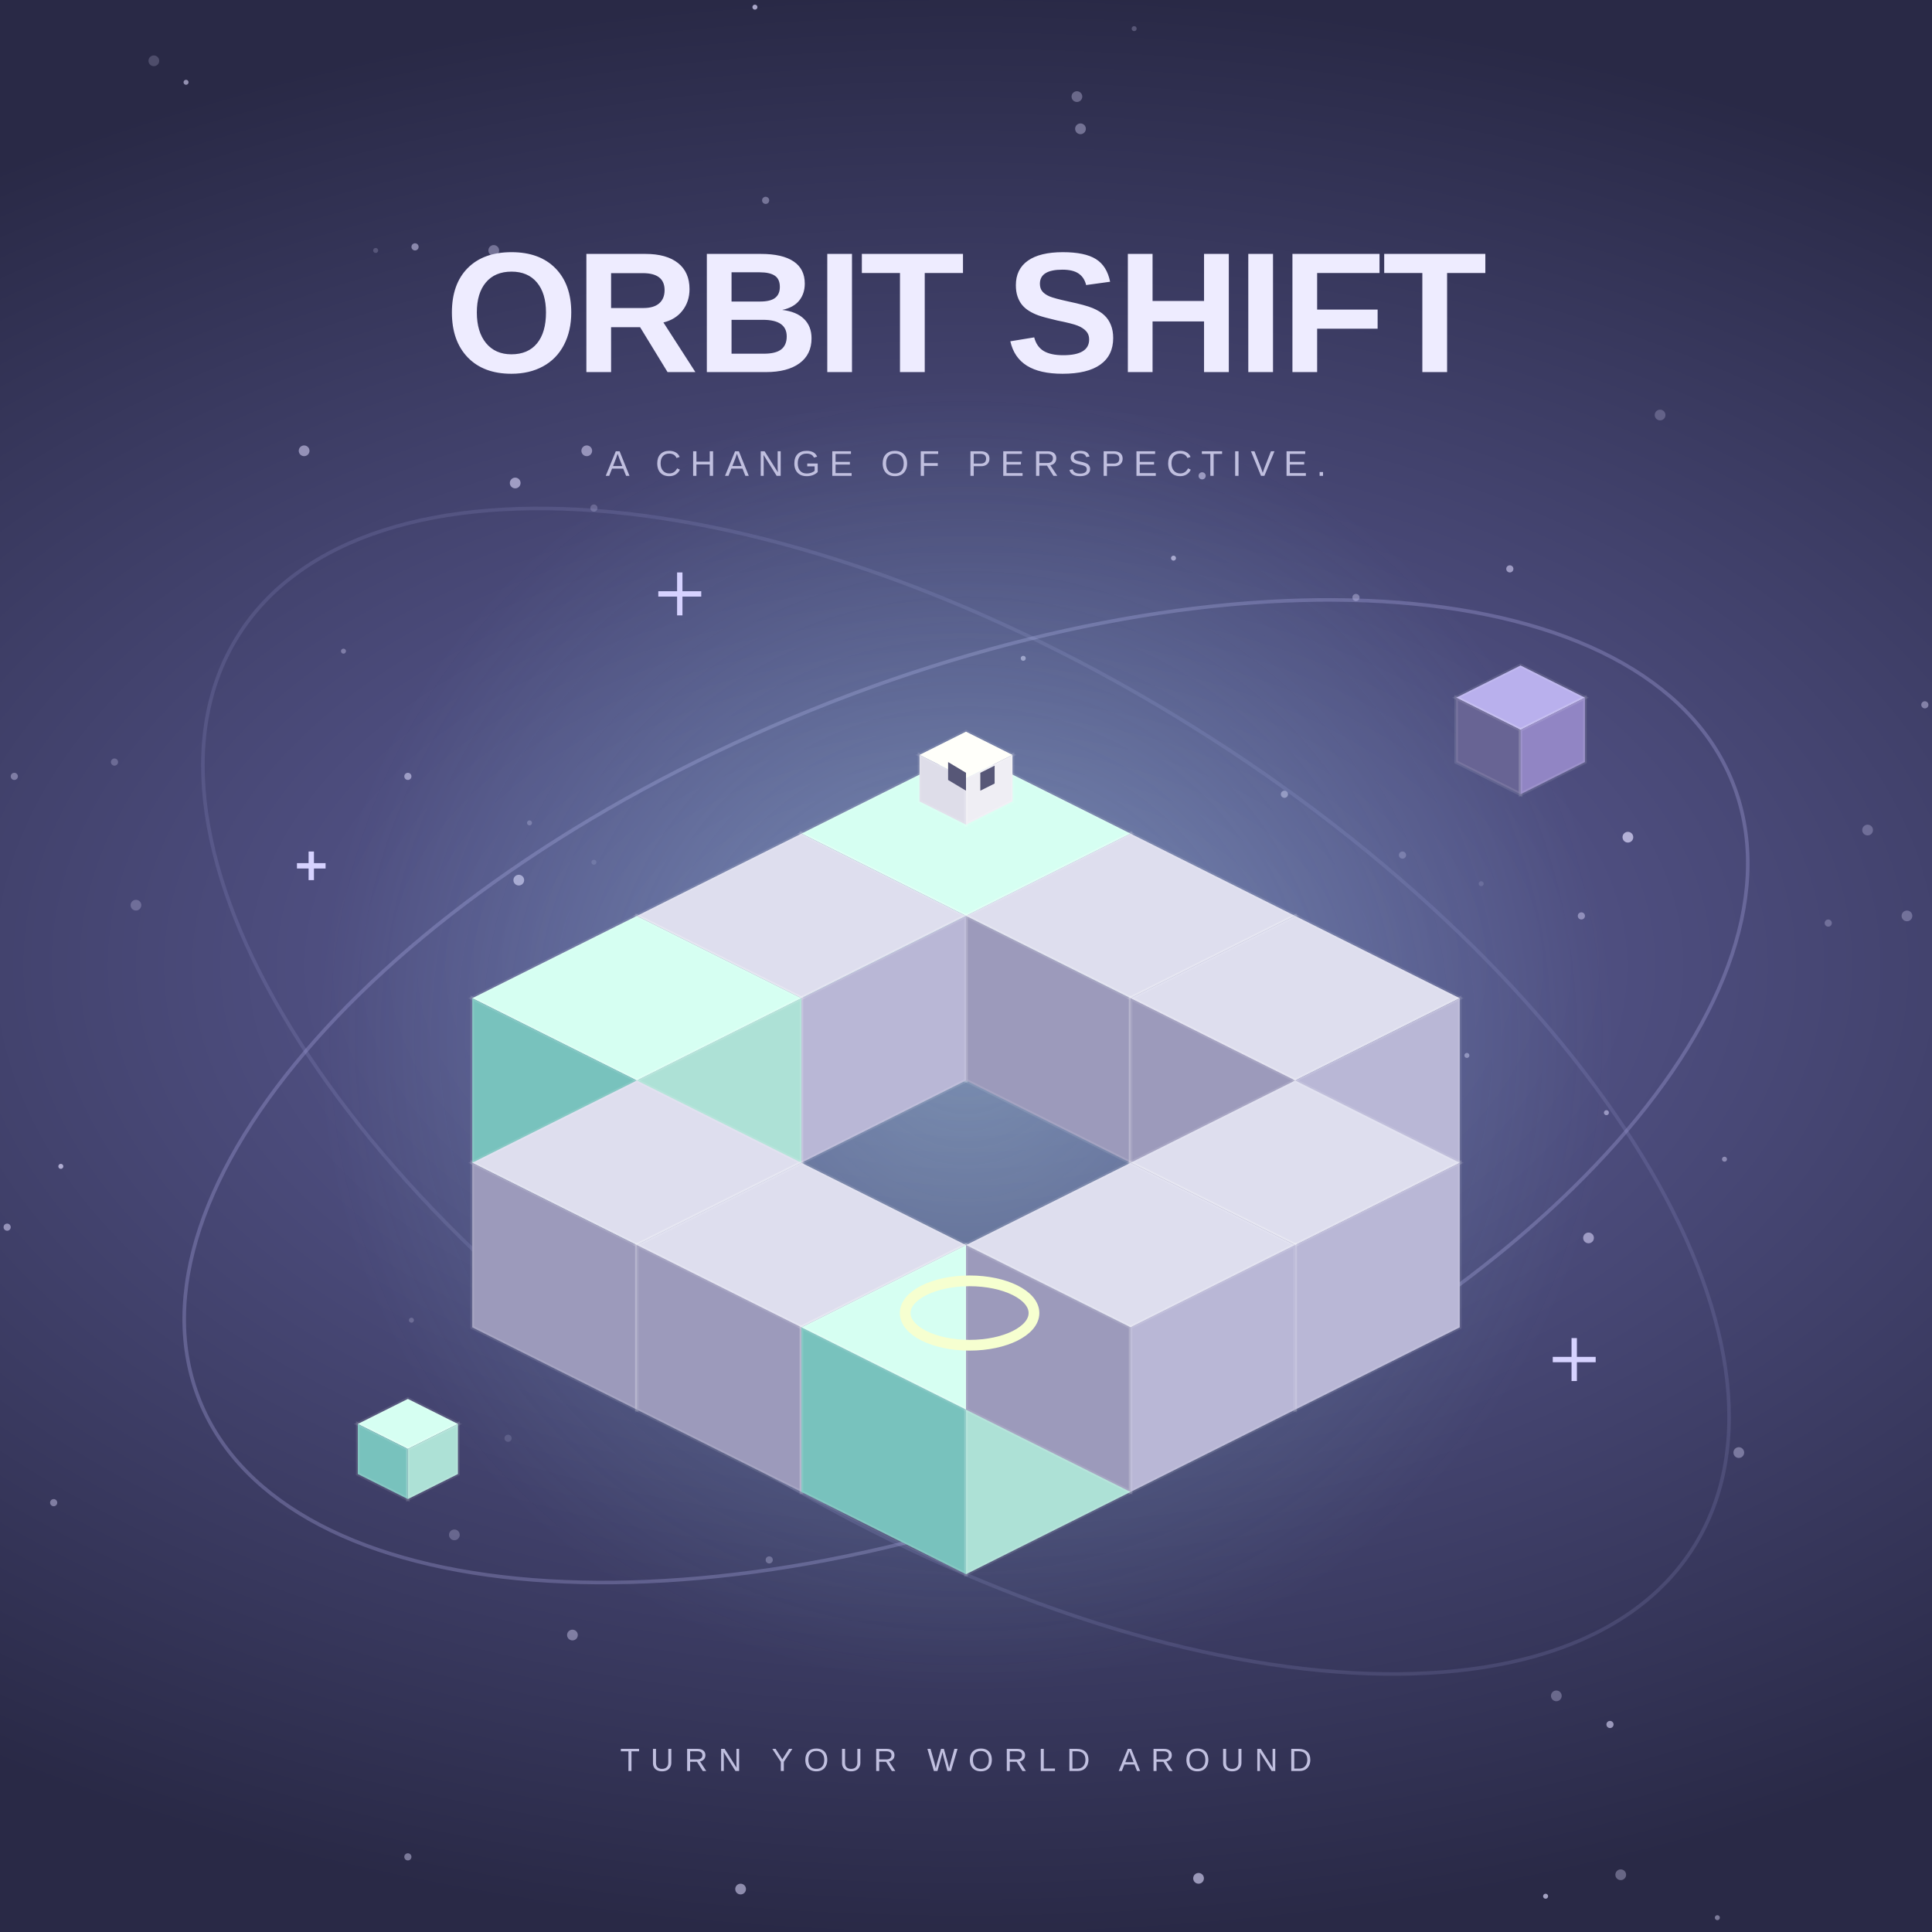
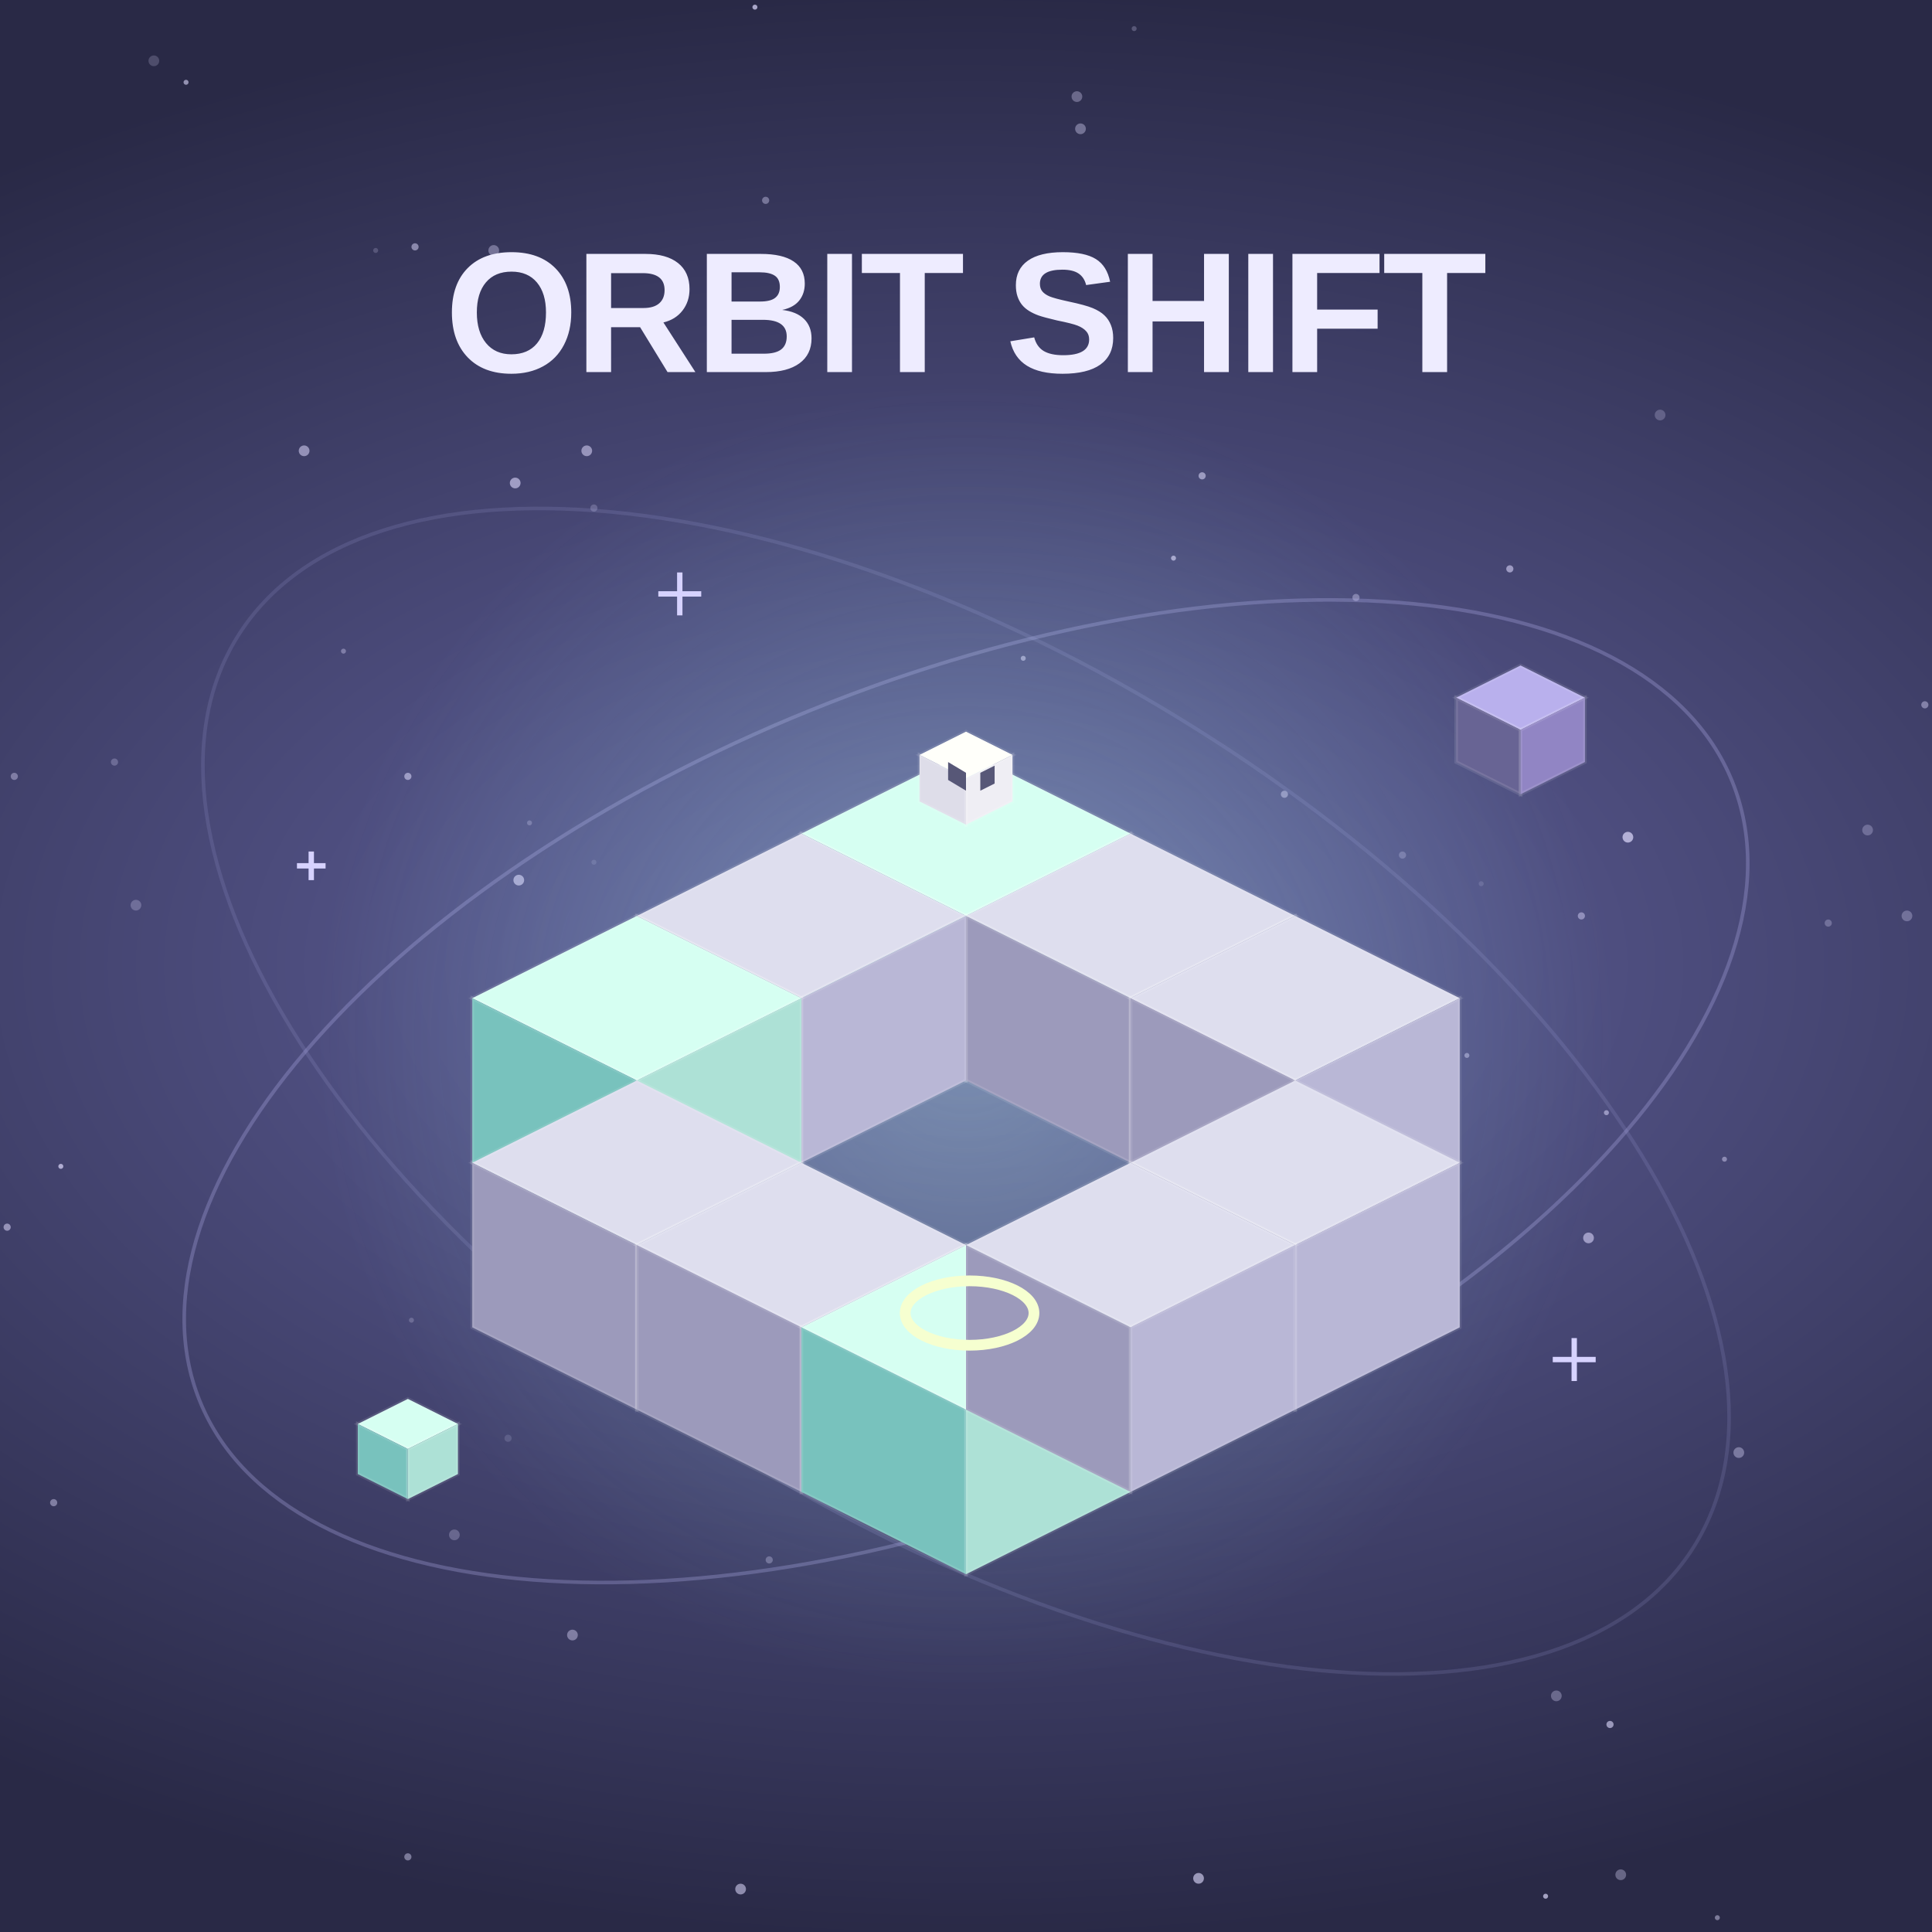
<svg xmlns="http://www.w3.org/2000/svg" viewBox="210 0 540 540" role="img">
  <defs>
    <radialGradient id="space">
      <stop stop-color="#6565a3" />
      <stop offset="1" stop-color="#292946" />
    </radialGradient>
    <radialGradient id="halo">
      <stop stop-color="#bdffe4" stop-opacity=".3" />
      <stop offset="1" stop-color="#a1ecf5" stop-opacity="0" />
    </radialGradient>
  </defs>
  <rect x="0" y="0" width="960" height="540" fill="url(#space)" />
  <circle cx="561" cy="77" r="1" fill="#e0dcff" opacity="0.48" />
  <circle cx="620" cy="295" r="0.7" fill="#e0dcff" opacity="0.43" />
  <circle cx="352" cy="402" r="1" fill="#e0dcff" opacity="0.16" />
  <circle cx="33" cy="106" r="1" fill="#e0dcff" opacity="0.51" />
  <circle cx="822" cy="357" r="0.7" fill="#e0dcff" opacity="0.70" />
  <circle cx="337" cy="429" r="1.5" fill="#e0dcff" opacity="0.26" />
  <circle cx="174" cy="224" r="1" fill="#e0dcff" opacity="0.58" />
  <circle cx="690" cy="536" r="0.7" fill="#e0dcff" opacity="0.45" />
  <circle cx="432" cy="305" r="1" fill="#e0dcff" opacity="0.43" />
  <circle cx="225" cy="420" r="1" fill="#e0dcff" opacity="0.43" />
  <circle cx="770" cy="314" r="1" fill="#e0dcff" opacity="0.47" />
  <circle cx="660" cy="482" r="1" fill="#e0dcff" opacity="0.60" />
  <circle cx="868" cy="101" r="1.5" fill="#e0dcff" opacity="0.67" />
  <circle cx="376" cy="142" r="1" fill="#e0dcff" opacity="0.23" />
  <circle cx="348" cy="70" r="1.5" fill="#e0dcff" opacity="0.37" />
  <circle cx="425" cy="436" r="1" fill="#e0dcff" opacity="0.30" />
  <circle cx="632" cy="159" r="1" fill="#e0dcff" opacity="0.56" />
  <circle cx="864" cy="210" r="1.5" fill="#e0dcff" opacity="0.30" />
  <circle cx="773" cy="22" r="1" fill="#e0dcff" opacity="0.66" />
  <circle cx="932" cy="139" r="1" fill="#e0dcff" opacity="0.23" />
  <circle cx="937" cy="9" r="0.7" fill="#e0dcff" opacity="0.55" />
  <circle cx="778" cy="315" r="0.7" fill="#e0dcff" opacity="0.15" />
  <circle cx="642" cy="530" r="0.7" fill="#e0dcff" opacity="0.67" />
  <circle cx="527" cy="8" r="0.7" fill="#e0dcff" opacity="0.25" />
  <circle cx="459" cy="378" r="0.7" fill="#e0dcff" opacity="0.19" />
  <circle cx="748" cy="197" r="1" fill="#e0dcff" opacity="0.42" />
  <circle cx="129" cy="199" r="0.7" fill="#e0dcff" opacity="0.56" />
  <circle cx="864" cy="34" r="1.5" fill="#e0dcff" opacity="0.58" />
  <circle cx="886" cy="228" r="0.7" fill="#e0dcff" opacity="0.26" />
  <circle cx="889" cy="249" r="1" fill="#e0dcff" opacity="0.27" />
  <circle cx="844" cy="1" r="1.5" fill="#e0dcff" opacity="0.21" />
  <circle cx="721" cy="258" r="1" fill="#e0dcff" opacity="0.28" />
  <circle cx="424" cy="56" r="1" fill="#e0dcff" opacity="0.38" />
  <circle cx="589" cy="167" r="1" fill="#e0dcff" opacity="0.37" />
  <circle cx="118" cy="445" r="0.7" fill="#e0dcff" opacity="0.36" />
  <circle cx="511" cy="27" r="1.5" fill="#e0dcff" opacity="0.33" />
  <circle cx="140" cy="154" r="0.7" fill="#e0dcff" opacity="0.34" />
  <circle cx="482" cy="413" r="1.5" fill="#e0dcff" opacity="0.43" />
  <circle cx="88" cy="332" r="0.7" fill="#e0dcff" opacity="0.67" />
  <circle cx="932" cy="45" r="1" fill="#e0dcff" opacity="0.61" />
  <circle cx="602" cy="239" r="1" fill="#e0dcff" opacity="0.25" />
  <circle cx="663" cy="524" r="1.5" fill="#e0dcff" opacity="0.34" />
  <circle cx="180" cy="32" r="1.5" fill="#e0dcff" opacity="0.40" />
  <circle cx="645" cy="474" r="1.5" fill="#e0dcff" opacity="0.32" />
  <circle cx="108" cy="309" r="0.7" fill="#e0dcff" opacity="0.33" />
  <circle cx="119" cy="195" r="1.5" fill="#e0dcff" opacity="0.62" />
  <circle cx="168" cy="206" r="0.7" fill="#e0dcff" opacity="0.59" />
  <circle cx="325" cy="369" r="0.7" fill="#e0dcff" opacity="0.23" />
  <circle cx="193" cy="234" r="1" fill="#e0dcff" opacity="0.27" />
  <circle cx="652" cy="256" r="1" fill="#e0dcff" opacity="0.45" />
  <circle cx="327" cy="401" r="1" fill="#e0dcff" opacity="0.31" />
  <circle cx="674" cy="116" r="1.5" fill="#e0dcff" opacity="0.24" />
  <circle cx="600" cy="74" r="1.5" fill="#e0dcff" opacity="0.29" />
  <circle cx="828" cy="105" r="0.7" fill="#e0dcff" opacity="0.26" />
  <circle cx="41" cy="281" r="1" fill="#e0dcff" opacity="0.57" />
  <circle cx="326" cy="69" r="1" fill="#e0dcff" opacity="0.50" />
  <circle cx="654" cy="346" r="1.5" fill="#e0dcff" opacity="0.56" />
  <circle cx="374" cy="126" r="1.5" fill="#e0dcff" opacity="0.53" />
  <circle cx="295" cy="126" r="1.5" fill="#e0dcff" opacity="0.53" />
  <circle cx="354" cy="135" r="1.5" fill="#e0dcff" opacity="0.59" />
  <circle cx="179" cy="521" r="0.7" fill="#e0dcff" opacity="0.39" />
  <circle cx="324" cy="217" r="1" fill="#e0dcff" opacity="0.54" />
  <circle cx="214" cy="217" r="1" fill="#e0dcff" opacity="0.39" />
  <circle cx="545" cy="525" r="1.5" fill="#e0dcff" opacity="0.61" />
  <circle cx="206" cy="250" r="1" fill="#e0dcff" opacity="0.54" />
  <circle cx="324" cy="519" r="1" fill="#e0dcff" opacity="0.44" />
  <circle cx="569" cy="222" r="1" fill="#e0dcff" opacity="0.43" />
  <circle cx="896" cy="237" r="0.7" fill="#e0dcff" opacity="0.55" />
  <circle cx="248" cy="253" r="1.5" fill="#e0dcff" opacity="0.26" />
  <circle cx="659" cy="311" r="0.7" fill="#e0dcff" opacity="0.52" />
  <circle cx="915" cy="434" r="0.7" fill="#e0dcff" opacity="0.16" />
  <circle cx="946" cy="347" r="1" fill="#e0dcff" opacity="0.48" />
  <circle cx="315" cy="70" r="0.7" fill="#e0dcff" opacity="0.20" />
  <circle cx="824" cy="40" r="0.7" fill="#e0dcff" opacity="0.67" />
  <circle cx="306" cy="182" r="0.7" fill="#e0dcff" opacity="0.36" />
  <circle cx="692" cy="324" r="0.7" fill="#e0dcff" opacity="0.45" />
  <circle cx="165" cy="115" r="1" fill="#e0dcff" opacity="0.68" />
  <circle cx="24" cy="43" r="1.5" fill="#e0dcff" opacity="0.37" />
  <circle cx="421" cy="2" r="0.7" fill="#e0dcff" opacity="0.70" />
  <circle cx="696" cy="406" r="1.5" fill="#e0dcff" opacity="0.38" />
  <circle cx="192" cy="323" r="0.7" fill="#e0dcff" opacity="0.21" />
  <circle cx="743" cy="256" r="1.5" fill="#e0dcff" opacity="0.30" />
  <circle cx="16" cy="86" r="1" fill="#e0dcff" opacity="0.51" />
  <circle cx="87" cy="9" r="1.5" fill="#e0dcff" opacity="0.30" />
  <circle cx="546" cy="133" r="1" fill="#e0dcff" opacity="0.55" />
  <circle cx="212" cy="343" r="1" fill="#e0dcff" opacity="0.53" />
  <circle cx="242" cy="213" r="1" fill="#e0dcff" opacity="0.26" />
  <circle cx="624" cy="247" r="0.7" fill="#e0dcff" opacity="0.15" />
  <circle cx="183" cy="370" r="1" fill="#e0dcff" opacity="0.43" />
  <circle cx="262" cy="23" r="0.7" fill="#e0dcff" opacity="0.58" />
  <circle cx="496" cy="184" r="0.7" fill="#e0dcff" opacity="0.52" />
  <circle cx="358" cy="230" r="0.7" fill="#e0dcff" opacity="0.26" />
  <circle cx="513" cy="290" r="0.7" fill="#e0dcff" opacity="0.32" />
  <circle cx="417" cy="528" r="1.5" fill="#e0dcff" opacity="0.55" />
  <circle cx="512" cy="36" r="1.5" fill="#e0dcff" opacity="0.38" />
  <circle cx="227" cy="326" r="0.7" fill="#e0dcff" opacity="0.69" />
  <circle cx="30" cy="362" r="1" fill="#e0dcff" opacity="0.29" />
  <circle cx="844" cy="2" r="0.7" fill="#e0dcff" opacity="0.60" />
  <circle cx="760" cy="219" r="1.5" fill="#e0dcff" opacity="0.45" />
  <circle cx="950" cy="528" r="0.7" fill="#e0dcff" opacity="0.27" />
  <circle cx="778" cy="124" r="1" fill="#e0dcff" opacity="0.63" />
  <circle cx="253" cy="17" r="1.5" fill="#e0dcff" opacity="0.20" />
  <circle cx="604" cy="332" r="0.7" fill="#e0dcff" opacity="0.33" />
  <circle cx="355" cy="246" r="1.5" fill="#e0dcff" opacity="0.60" />
  <circle cx="913" cy="255" r="0.7" fill="#e0dcff" opacity="0.23" />
  <circle cx="167" cy="25" r="1" fill="#e0dcff" opacity="0.30" />
  <circle cx="370" cy="457" r="1.5" fill="#e0dcff" opacity="0.42" />
  <circle cx="852" cy="279" r="1" fill="#e0dcff" opacity="0.50" />
  <circle cx="784" cy="357" r="0.7" fill="#e0dcff" opacity="0.34" />
  <circle cx="538" cy="156" r="0.7" fill="#e0dcff" opacity="0.62" />
  <circle cx="732" cy="232" r="1.5" fill="#e0dcff" opacity="0.28" />
  <circle cx="820" cy="27" r="0.7" fill="#e0dcff" opacity="0.66" />
  <circle cx="376" cy="241" r="0.7" fill="#e0dcff" opacity="0.15" />
  <circle cx="811" cy="371" r="0.7" fill="#e0dcff" opacity="0.62" />
  <circle cx="665" cy="234" r="1.5" fill="#e0dcff" opacity="0.69" />
  <ellipse cx="480" cy="305" rx="231" ry="115" fill="none" stroke="#b3aee9" stroke-opacity=".3" transform="rotate(-22 480 305)" />
  <ellipse cx="480" cy="305" rx="240" ry="120" fill="none" stroke="#b3aee9" stroke-opacity=".15" transform="rotate(32 480 305)" />
  <circle cx="480" cy="290" r="183" fill="url(#halo)" />
  <g stroke="#ffffff" stroke-opacity=".1" stroke-width="1">
    <path d="M480 210.0l46 23.0-46 23.0-46-23.0z" fill="#d6fff2" />
    <path d="M434 233l46 23.0v46l-46-23.0z" fill="#78c2bd" />
    <path d="M526 233l-46 23.0v46l46-23.0z" fill="#ade1d6" />
  </g>
  <g stroke="#ffffff" stroke-opacity=".1" stroke-width="1">
    <path d="M526 233.0l46 23.0-46 23.0-46-23.0z" fill="#dedeee" />
    <path d="M480 256l46 23.0v46l-46-23.0z" fill="#9c9abb" />
    <path d="M572 256l-46 23.0v46l46-23.0z" fill="#b9b7d6" />
  </g>
  <g stroke="#ffffff" stroke-opacity=".1" stroke-width="1">
    <path d="M434 233.0l46 23.0-46 23.0-46-23.0z" fill="#dedeee" />
    <path d="M388 256l46 23.0v46l-46-23.0z" fill="#9c9abb" />
    <path d="M480 256l-46 23.0v46l46-23.0z" fill="#b9b7d6" />
  </g>
  <g stroke="#ffffff" stroke-opacity=".1" stroke-width="1">
    <path d="M572 256.0l46 23.0-46 23.0-46-23.0z" fill="#dedeee" />
    <path d="M526 279l46 23.0v46l-46-23.0z" fill="#9c9abb" />
    <path d="M618 279l-46 23.0v46l46-23.0z" fill="#b9b7d6" />
  </g>
  <g stroke="#ffffff" stroke-opacity=".1" stroke-width="1">
    <path d="M388 256.0l46 23.0-46 23.0-46-23.0z" fill="#d6fff2" />
    <path d="M342 279l46 23.0v46l-46-23.0z" fill="#78c2bd" />
    <path d="M434 279l-46 23.0v46l46-23.0z" fill="#ade1d6" />
  </g>
  <g stroke="#ffffff" stroke-opacity=".1" stroke-width="1">
    <path d="M572 302.0l46 23.0-46 23.0-46-23.0z" fill="#dedeee" />
    <path d="M526 325l46 23.0v46l-46-23.0z" fill="#9c9abb" />
    <path d="M618 325l-46 23.0v46l46-23.0z" fill="#b9b7d6" />
  </g>
  <g stroke="#ffffff" stroke-opacity=".1" stroke-width="1">
    <path d="M388 302.0l46 23.0-46 23.0-46-23.0z" fill="#dedeee" />
    <path d="M342 325l46 23.0v46l-46-23.0z" fill="#9c9abb" />
    <path d="M434 325l-46 23.0v46l46-23.0z" fill="#b9b7d6" />
  </g>
  <g stroke="#ffffff" stroke-opacity=".1" stroke-width="1">
    <path d="M434 325.0l46 23.0-46 23.0-46-23.0z" fill="#dedeee" />
    <path d="M388 348l46 23.0v46l-46-23.0z" fill="#9c9abb" />
    <path d="M480 348l-46 23.0v46l46-23.0z" fill="#b9b7d6" />
  </g>
  <g stroke="#ffffff" stroke-opacity=".1" stroke-width="1">
    <path d="M480 348.0l46 23.0-46 23.0-46-23.0z" fill="#d6fff2" />
    <path d="M434 371l46 23.0v46l-46-23.0z" fill="#78c2bd" />
    <path d="M526 371l-46 23.0v46l46-23.0z" fill="#ade1d6" />
  </g>
  <g stroke="#ffffff" stroke-opacity=".1" stroke-width="1">
    <path d="M526 325.0l46 23.0-46 23.0-46-23.0z" fill="#dedeee" />
    <path d="M480 348l46 23.0v46l-46-23.0z" fill="#9c9abb" />
    <path d="M572 348l-46 23.0v46l46-23.0z" fill="#b9b7d6" />
  </g>
  <g stroke="#ffffff" stroke-opacity=".1" stroke-width="1">
    <path d="M480 204.5l13 6.5-13 6.5-13-6.5z" fill="#fffffa" />
    <path d="M467 211l13 6.5v13l-13-6.5z" fill="#dedde9" />
    <path d="M493 211l-13 6.5v13l13-6.5z" fill="#efeef4" />
  </g>
  <path d="M475 213l5 3v5l-5-3zM484 216l4-2v5l-4 2z" fill="#575777" />
  <g stroke="#ffffff" stroke-opacity=".1" stroke-width="1">
    <path d="M635 186.0l18 9.0-18 9.0-18-9.0z" fill="#b9b0ed" />
    <path d="M617 195l18 9.0v18l-18-9.0z" fill="#686494" />
    <path d="M653 195l-18 9.0v18l18-9.0z" fill="#9185c4" />
  </g>
  <g stroke="#ffffff" stroke-opacity=".1" stroke-width="1">
    <path d="M324 391.0l14 7.0-14 7.0-14-7.0z" fill="#d6fff2" />
    <path d="M310 398l14 7.0v14l-14-7.0z" fill="#78c2bd" />
    <path d="M338 398l-14 7.0v14l14-7.0z" fill="#ade1d6" />
  </g>
  <path d="M400 160v12m-6-6h12M650 374v12m-6-6h12M297 238v8m-4-4h8" stroke="#d6d2ff" stroke-width="1.5" />
  <ellipse cx="481" cy="367" rx="18" ry="9" fill="none" stroke="#f6ffd0" stroke-width="3" />
  <text x="480" y="104" text-anchor="middle" fill="#eeecff" font-family="Arial,sans-serif" font-size="48" font-weight="900" letter-spacing="-1">ORBIT SHIFT</text>
-   <text x="480" y="133" text-anchor="middle" fill="#c0bfdf" font-family="Arial,sans-serif" font-size="10" letter-spacing="2.5">A CHANGE OF PERSPECTIVE.</text>
-   <text x="480" y="495" text-anchor="middle" fill="#c0bfdf" font-family="Arial,sans-serif" font-size="9" letter-spacing="3">TURN YOUR WORLD AROUND</text>
</svg>
